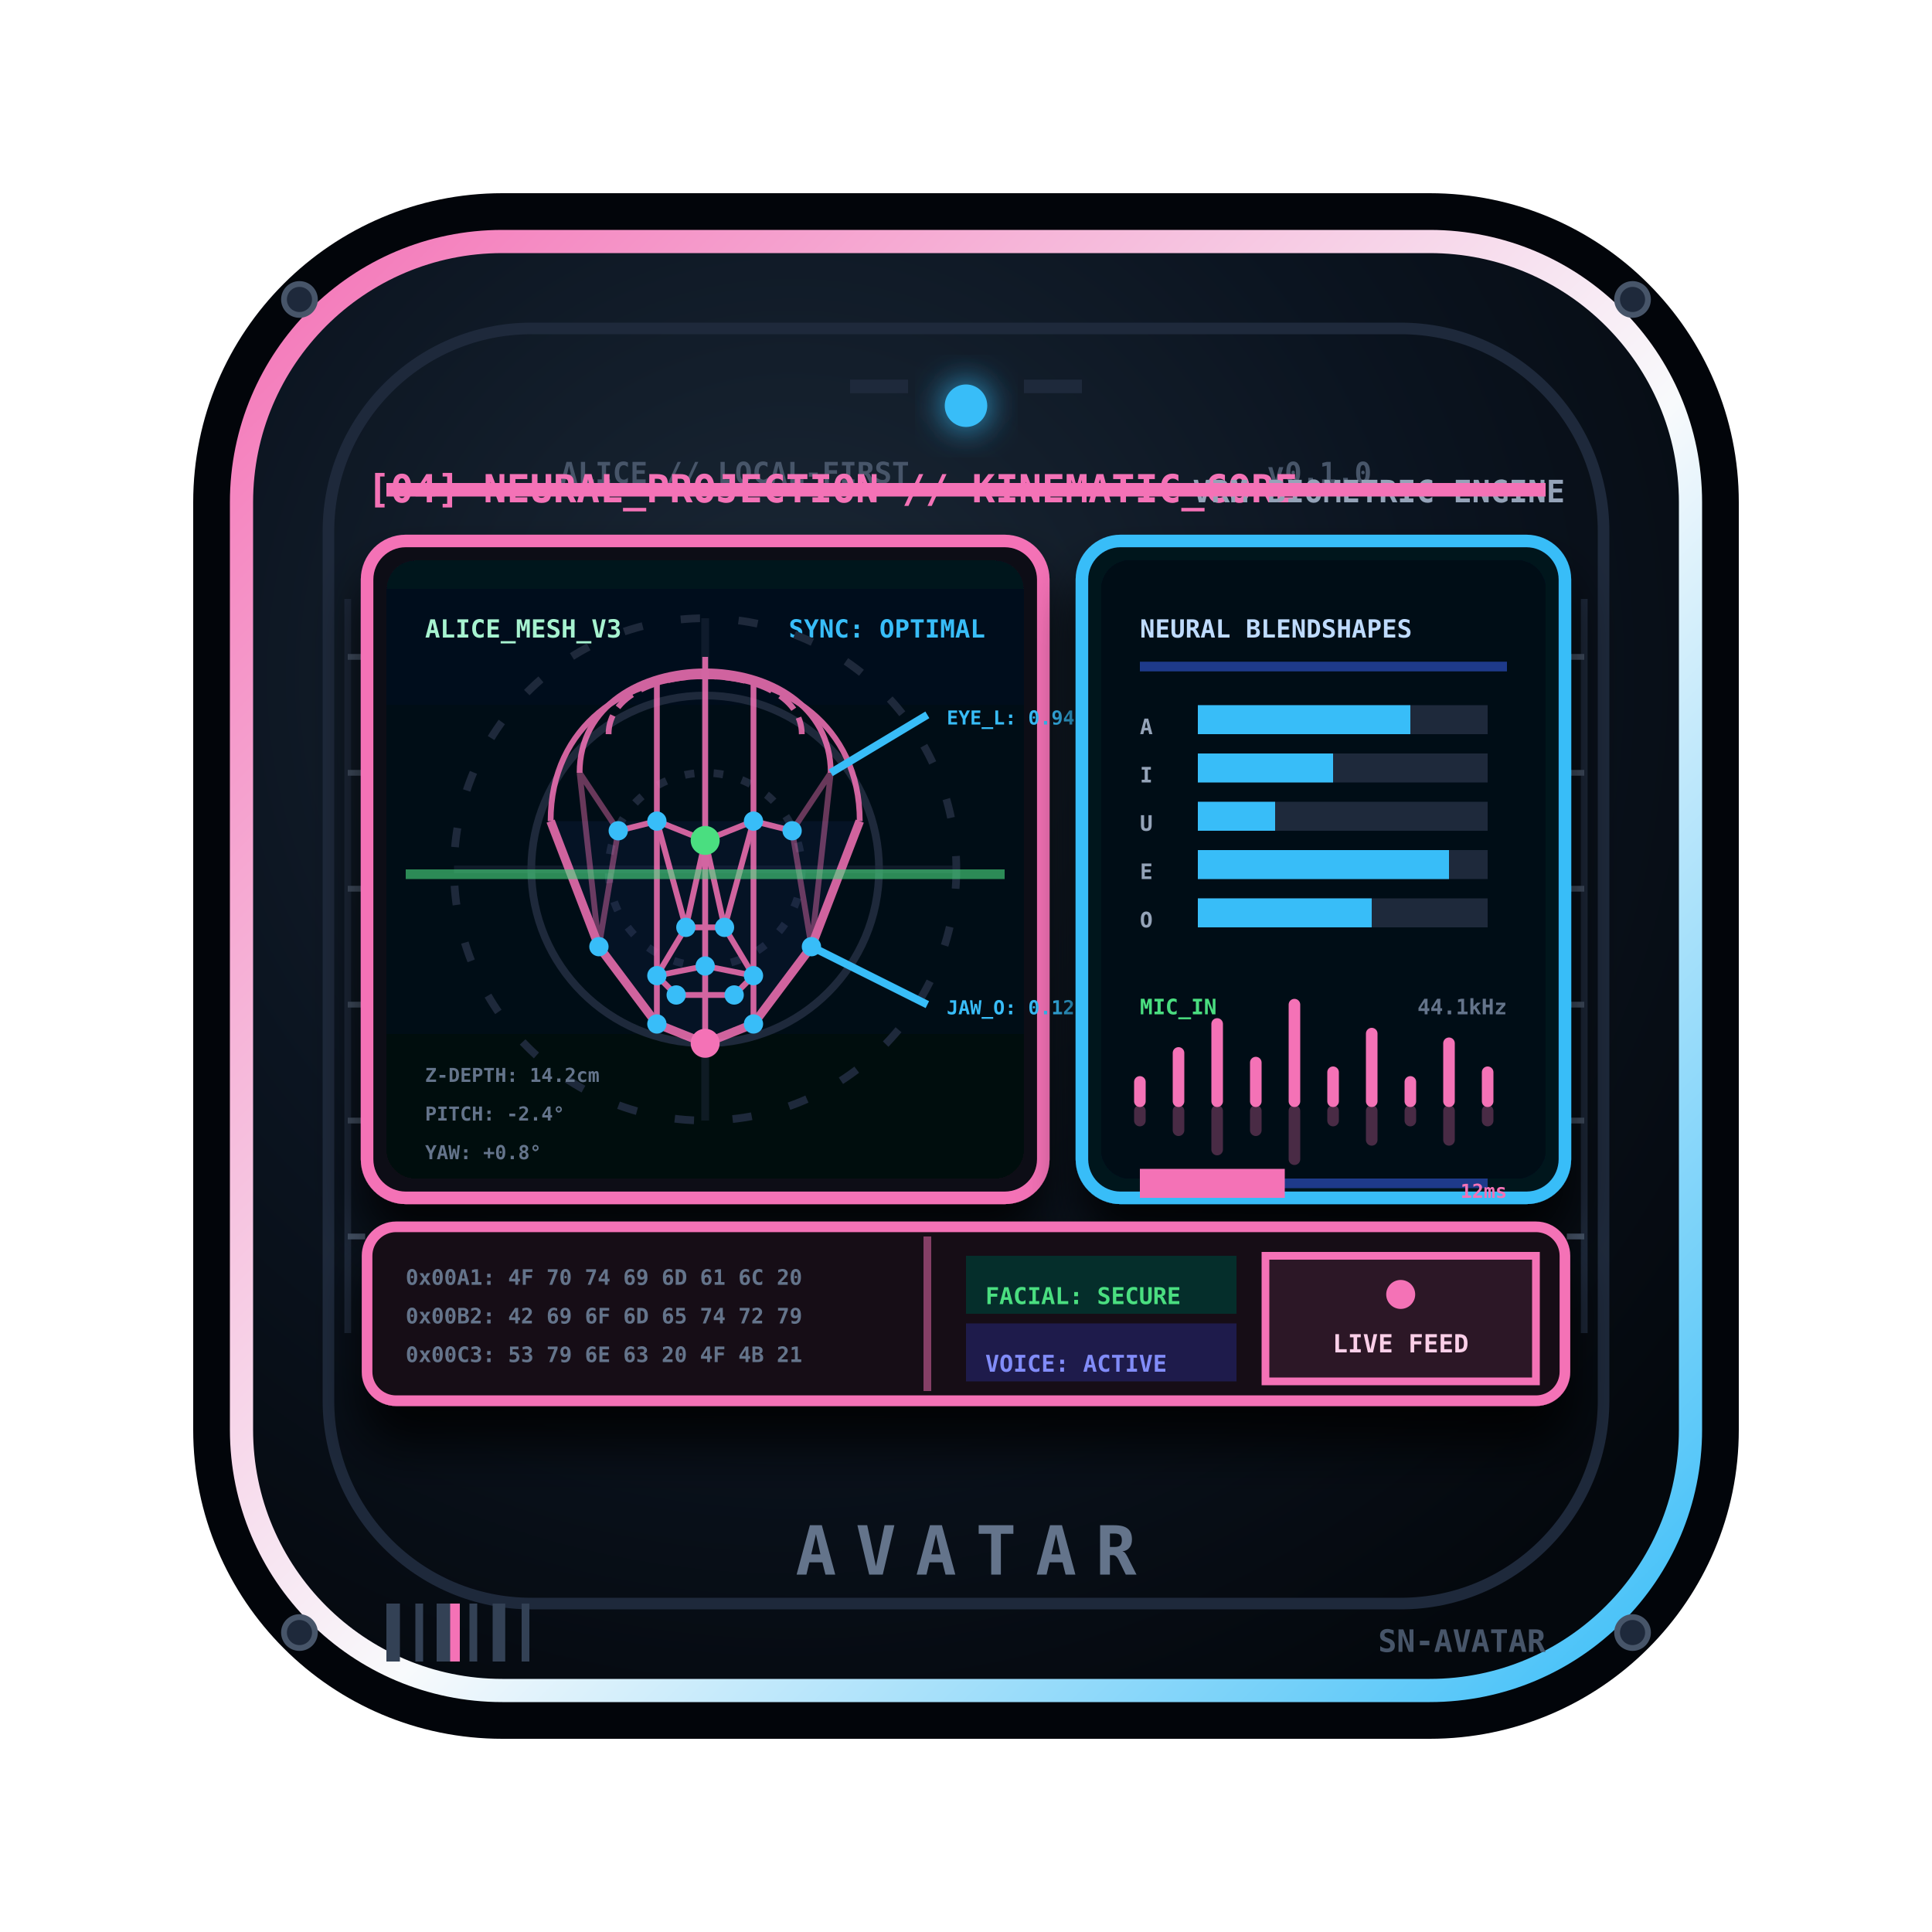
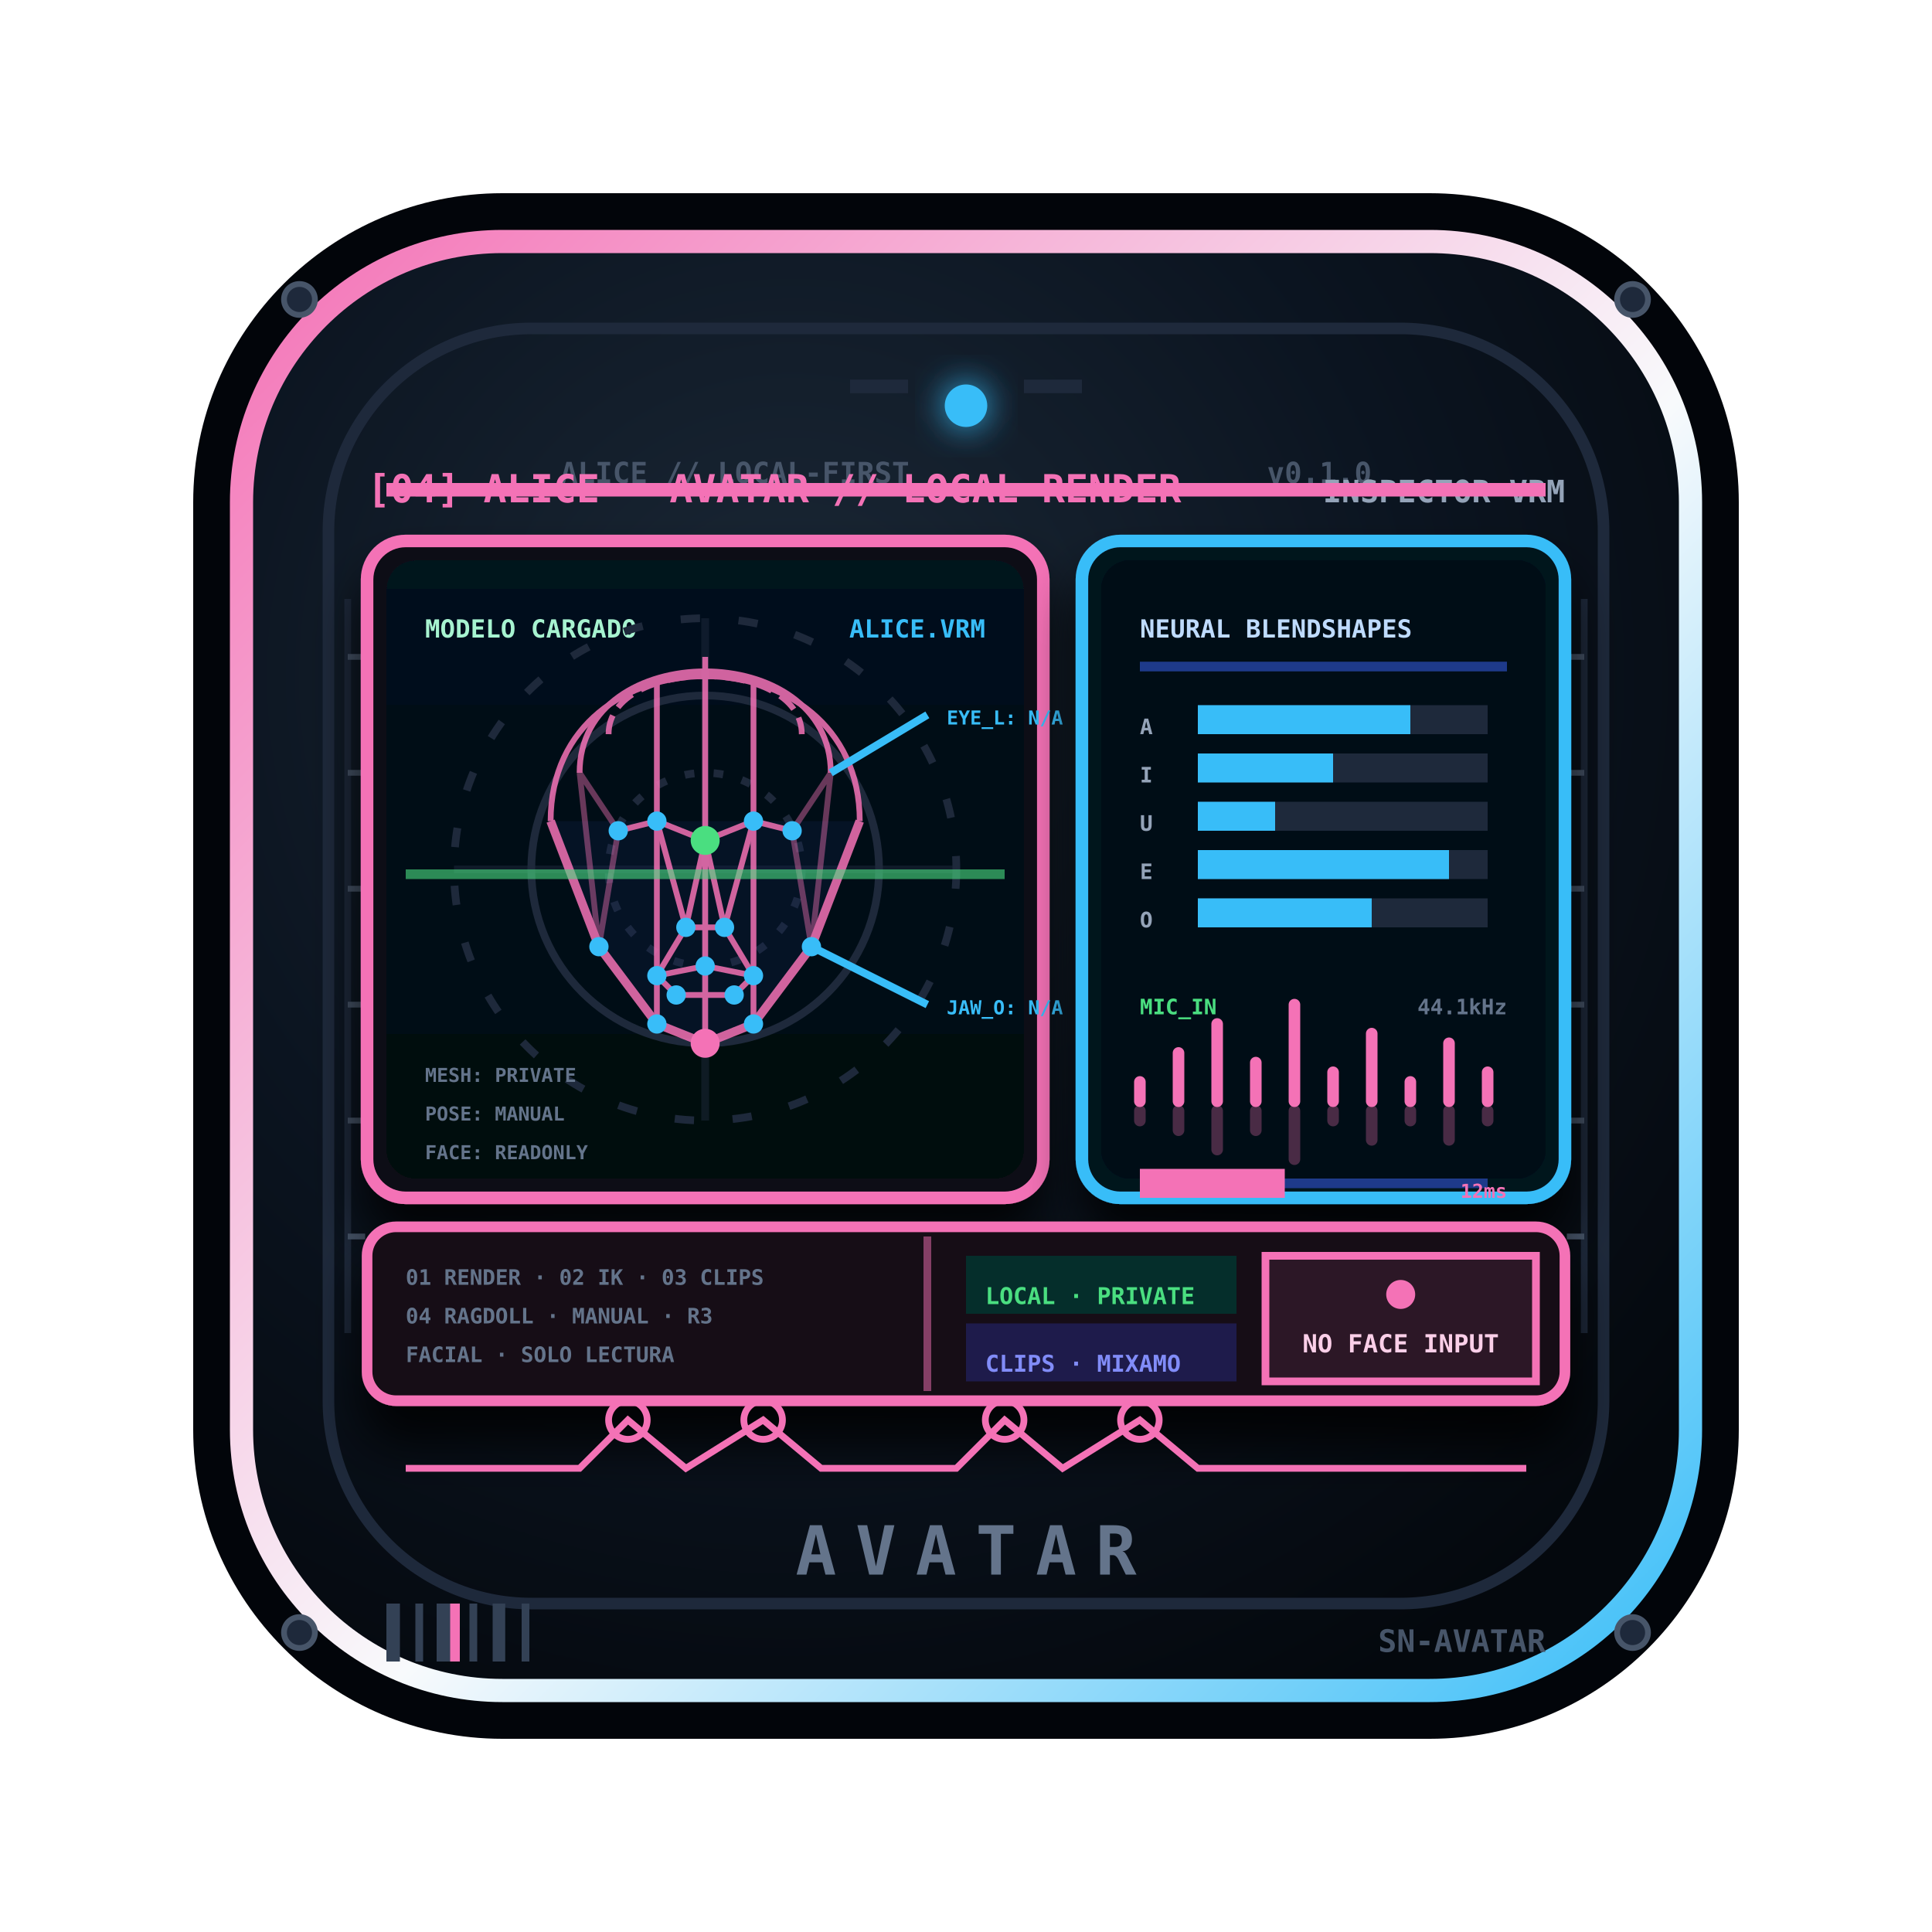
<svg xmlns="http://www.w3.org/2000/svg" viewBox="0 0 200 200" role="img" aria-label="Avatar">
  <style>
    .avatar-dash{animation:avatarDash 2.8s linear infinite}.avatar-blink{animation:avatarBlink 1.6s steps(2,end) infinite}.avatar-blink2{animation:avatarBlink 2.3s steps(2,end) .5s infinite}.avatar-scan{animation:avatarScan 4.2s ease-in-out infinite}.avatar-spin{transform-box:fill-box;transform-origin:50% 50%;animation:avatarSpin 16s linear infinite}
    @keyframes avatarDash{to{stroke-dashoffset:-26}}@keyframes avatarBlink{50%{opacity:.25}}
    @keyframes avatarScan{0%,100%{y:50px;opacity:.06}50%{y:140px;opacity:.4}}
    @keyframes avatarSpin{to{transform:rotate(360deg)}}
    @media(prefers-reduced-motion:reduce){.avatar-dash,.avatar-blink,.avatar-blink2,.avatar-scan,.avatar-spin{animation:none}}
  </style>
  <defs>
    <radialGradient id="avatar-plate" cx="38%" cy="30%" r="80%">
      <stop stop-color="#1b2836" />
      <stop offset=".55" stop-color="#0b1420" />
      <stop offset="1" stop-color="#04080d" />
    </radialGradient>
    <linearGradient id="avatar-ga" x1="0" y1="0" x2="1" y2="1">
      <stop stop-color="#f472b6" />
      <stop offset=".55" stop-color="#f8fafc" />
      <stop offset="1" stop-color="#38bdf8" />
    </linearGradient>
    <linearGradient id="avatar-gb" x1="0" x2="1">
      <stop stop-color="#38bdf8" />
      <stop offset="1" stop-color="#f472b6" />
    </linearGradient>
    <linearGradient id="avatar-metal" x1="0" y1="0" x2="1" y2="1">
      <stop stop-color="#94a3b8" />
      <stop offset=".35" stop-color="#334155" />
      <stop offset=".7" stop-color="#111827" />
      <stop offset="1" stop-color="#020617" />
    </linearGradient>
    <linearGradient id="avatar-screen-bg" x1="0" y1="0" x2="0" y2="1">
      <stop stop-color="#06121d" />
      <stop offset="1" stop-color="#02070e" />
    </linearGradient>
    <radialGradient id="avatar-halo">
      <stop stop-color="#fff" />
      <stop offset=".2" stop-color="#f472b6" />
      <stop offset=".7" stop-color="#38bdf8" />
      <stop offset="1" stop-color="#07111d" />
    </radialGradient>
    <filter id="avatar-shadow" x="-45%" y="-45%" width="190%" height="200%">
      <feDropShadow dx="0" dy="4" stdDeviation="2.6" flood-color="#000" flood-opacity=".85" />
    </filter>
    <filter id="avatar-glow" x="-70%" y="-70%" width="240%" height="240%">
      <feGaussianBlur stdDeviation="1.8" result="b" />
      <feMerge>
        <feMergeNode in="b" />
        <feMergeNode in="SourceGraphic" />
      </feMerge>
    </filter>
  </defs>
  <rect x="20" y="20" width="160" height="160" rx="32" fill="#02050a" />
  <rect x="25" y="25" width="150" height="150" rx="27" fill="url(#avatar-plate)" stroke="url(#avatar-ga)" stroke-width="2.4" />
  <rect x="34" y="34" width="132" height="132" rx="21" fill="none" stroke="#1e293b" stroke-width="1.2" />
  <g fill="#1e293b" stroke="#475569" stroke-width=".6">
    <circle cx="31" cy="31" r="1.6" />
    <circle cx="169" cy="31" r="1.6" />
    <circle cx="31" cy="169" r="1.6" />
    <circle cx="169" cy="169" r="1.6" />
  </g>
  <path d="M88 40h6M106 40h6" stroke="#1e293b" stroke-width="1.4" />
  <g font-family="Consolas,monospace" font-weight="900">
    <text x="58" y="50" fill="#475569" font-size="3">ALICE // LOCAL-FIRST</text>
    <text x="142" y="50" fill="#475569" font-size="3" text-anchor="end">v0.1.0</text>
  </g>
  <path d="M36 62v76M164 62v76" stroke="#1e293b" stroke-width=".7" />
  <path d="M36 68h2.5M36 80h1.8M36 92h2.5M36 104h1.8M36 116h2.5M36 128h1.8M164 68h-2.5M164 80h-1.8M164 92h-2.5M164 104h-1.8M164 116h-2.5M164 128h-1.8" stroke="#475569" stroke-width=".6" />
  <circle class="avatar-blink" cx="100" cy="42" r="2.2" fill="#38bdf8" filter="url(#avatar-glow)" />
  <g font-family="Consolas,monospace" font-weight="900">
-     <text x="38" y="52" fill="#f472b6" font-size="4">[04] NEURAL_PROJECTION // KINEMATIC_CORE</text>
-     <text x="162" y="52" fill="#94a3b8" font-size="3.2" text-anchor="end">VRM BIOMETRIC ENGINE</text>
+     <text x="38" y="52" fill="#f472b6" font-size="4">[04] ALICE · AVATAR // LOCAL RENDER</text>
+     <text x="162" y="52" fill="#94a3b8" font-size="3.2" text-anchor="end">INSPECTOR VRM</text>
  </g>
  <g filter="url(#avatar-shadow)">
    <rect x="38" y="56" width="70" height="68" rx="4" fill="#0d0a14" stroke="#f472b6" stroke-width="1.3" />
    <rect x="40" y="58" width="66" height="64" rx="3" fill="url(#avatar-screen-bg)" />
  </g>
  <g font-family="Consolas,monospace" font-weight="900">
-     <text x="44" y="66" fill="#a7f3d0" font-size="2.6">ALICE_MESH_V3</text>
-     <text x="102" y="66" fill="#38bdf8" font-size="2.6" text-anchor="end">SYNC: OPTIMAL</text>
+     <text x="44" y="66" fill="#a7f3d0" font-size="2.6">MODELO CARGADO</text>
+     <text x="102" y="66" fill="#38bdf8" font-size="2.6" text-anchor="end">ALICE.VRM</text>
  </g>
  <g stroke="#1e293b" fill="none" stroke-width="0.8">
    <circle cx="73" cy="90" r="26" stroke-dasharray="2 4" />
    <circle cx="73" cy="90" r="18" />
    <circle cx="73" cy="90" r="10" stroke-dasharray="1 2" />
    <path d="M47 90h52 M73 64v52" opacity="0.5" />
  </g>
  <g stroke="#f472b6" stroke-width="0.6" fill="none" opacity="0.85">
    <path d="M63 76 C63 68, 83 68, 83 76" stroke-dasharray="2 1" />
    <path d="M60 80 C60 66, 86 66, 86 80" />
    <path d="M57 85 C57 65, 89 65, 89 85" />
    <path d="M57 85 L62 98 L68 106 L73 108 L78 106 L84 98 L89 85" stroke-width="0.9" fill="#172554" fill-opacity="0.3" />
    <path d="M64 86 L68 85 L73 87 L78 85 L82 86" />
    <path d="M73 87 L71 96 L75 96 Z" />
    <path d="M68 101 L73 100 L78 101 L76 103 L70 103 Z" />
    <path d="M73 68 V108" />
    <path d="M68 70 C68 80, 68 90, 68 106" />
    <path d="M78 70 C78 80, 78 90, 78 106" />
    <path d="M60 80 L64 86 L62 98 Z" opacity="0.5" />
    <path d="M86 80 L82 86 L84 98 Z" opacity="0.5" />
    <path d="M68 85 L71 96 L68 101 M78 85 L75 96 L78 101" />
  </g>
  <g fill="#38bdf8">
    <circle cx="64" cy="86" r="1" />
    <circle cx="68" cy="85" r="1" />
    <circle cx="73" cy="87" r="1.5" fill="#4ade80" class="avatar-blink" />
    <circle cx="78" cy="85" r="1" />
    <circle cx="82" cy="86" r="1" />
    <circle cx="71" cy="96" r="1" />
    <circle cx="75" cy="96" r="1" />
    <circle cx="68" cy="101" r="1" />
    <circle cx="73" cy="100" r="1" />
    <circle cx="78" cy="101" r="1" />
    <circle cx="76" cy="103" r="1" />
    <circle cx="70" cy="103" r="1" />
    <circle cx="62" cy="98" r="1" />
    <circle cx="84" cy="98" r="1" />
    <circle cx="68" cy="106" r="1" />
    <circle cx="78" cy="106" r="1" />
    <circle cx="73" cy="108" r="1.5" fill="#f472b6" />
  </g>
  <path d="M86 80 L96 74" stroke="#38bdf8" stroke-width="0.8" />
  <path d="M84 98 L96 104" stroke="#38bdf8" stroke-width="0.8" />
  <g font-family="Consolas,monospace" font-weight="900" font-size="2">
-     <text x="98" y="75" fill="#38bdf8">EYE_L: 0.94</text>
-     <text x="98" y="105" fill="#38bdf8">JAW_O: 0.12</text>
-     <text x="44" y="112" fill="#64748b">Z-DEPTH: 14.2cm</text>
-     <text x="44" y="116" fill="#64748b">PITCH: -2.4°</text>
-     <text x="44" y="120" fill="#64748b">YAW: +0.8°</text>
+     <text x="98" y="75" fill="#38bdf8">EYE_L: N/A</text>
+     <text x="98" y="105" fill="#38bdf8">JAW_O: N/A</text>
+     <text x="44" y="112" fill="#64748b">MESH: PRIVATE</text>
+     <text x="44" y="116" fill="#64748b">POSE: MANUAL</text>
+     <text x="44" y="120" fill="#64748b">FACE: READONLY</text>
  </g>
  <rect x="42" y="90" width="62" height="1" fill="#4ade80" opacity="0.6" class="avatar-scan" />
  <g filter="url(#avatar-shadow)">
    <rect x="112" y="56" width="50" height="68" rx="4" fill="#06121f" stroke="#38bdf8" stroke-width="1.3" />
    <rect x="114" y="58" width="46" height="64" rx="3" fill="#040a12" />
  </g>
  <g font-family="Consolas,monospace" font-weight="900">
    <text x="118" y="66" fill="#bfdbfe" font-size="2.6">NEURAL BLENDSHAPES</text>
  </g>
  <path d="M118 69h38" stroke="#1e3a8a" stroke-width="1" />
  <g font-family="Consolas,monospace" font-weight="900" font-size="2.2" fill="#94a3b8">
    <text x="118" y="76">A</text>
    <rect x="124" y="73" width="30" height="3" fill="#1e293b" />
    <rect x="124" y="73" width="22" height="3" fill="#38bdf8" class="avatar-blink2" />
    <text x="118" y="81">I</text>
    <rect x="124" y="78" width="30" height="3" fill="#1e293b" />
    <rect x="124" y="78" width="14" height="3" fill="#38bdf8" />
    <text x="118" y="86">U</text>
    <rect x="124" y="83" width="30" height="3" fill="#1e293b" />
    <rect x="124" y="83" width="8" height="3" fill="#38bdf8" />
    <text x="118" y="91">E</text>
    <rect x="124" y="88" width="30" height="3" fill="#1e293b" />
    <rect x="124" y="88" width="26" height="3" fill="#38bdf8" />
    <text x="118" y="96">O</text>
    <rect x="124" y="93" width="30" height="3" fill="#1e293b" />
    <rect x="124" y="93" width="18" height="3" fill="#38bdf8" />
  </g>
  <g font-family="Consolas,monospace" font-weight="900" font-size="2.2">
    <text x="118" y="105" fill="#4ade80">MIC_IN</text>
    <text x="156" y="105" fill="#64748b" text-anchor="end">44.1kHz</text>
  </g>
  <g stroke="#f472b6" stroke-width="1.2" stroke-linecap="round" fill="none">
    <path d="M118 114v-2 M122 114v-5 M126 114v-8 M130 114v-4 M134 114v-10 M138 114v-3 M142 114v-7 M146 114v-2 M150 114v-6 M154 114v-3" />
  </g>
  <g stroke="#f472b6" stroke-width="1.2" stroke-linecap="round" fill="none" opacity="0.3">
    <path d="M118 115v1 M122 115v2 M126 115v4 M130 115v2 M134 115v5 M138 115v1 M142 115v3 M146 115v1 M150 115v3 M154 115v1" />
  </g>
  <rect x="118" y="122" width="36" height="1" fill="#1e3a8a" />
  <rect x="118" y="121" width="15" height="3" fill="#f472b6" class="avatar-blink" />
  <g font-family="Consolas,monospace" font-weight="900" font-size="2">
    <text x="156" y="124" fill="#f472b6" text-anchor="end">12ms</text>
  </g>
  <g filter="url(#avatar-shadow)">
    <rect x="38" y="127" width="124" height="18" rx="3" fill="#170b12" stroke="#f472b6" stroke-width="1.1" />
  </g>
  <g font-family="Consolas,monospace" font-weight="900" font-size="2.2" fill="#64748b">
-     <text x="42" y="133">0x00A1: 4F 70 74 69 6D 61 6C 20</text>
-     <text x="42" y="137">0x00B2: 42 69 6F 6D 65 74 72 79</text>
-     <text x="42" y="141">0x00C3: 53 79 6E 63 20 4F 4B 21</text>
+     <text x="42" y="133">01 RENDER · 02 IK · 03 CLIPS</text>
+     <text x="42" y="137">04 RAGDOLL · MANUAL · R3</text>
+     <text x="42" y="141">FACIAL · SOLO LECTURA</text>
  </g>
  <path d="M96 128 V144" stroke="#f472b6" stroke-width="0.8" opacity="0.5" />
  <g font-family="Consolas,monospace" font-weight="900" font-size="3.2">
    <rect x="100" y="130" width="28" height="6" fill="#052e2b" />
-     <text x="102" y="135" fill="#4ade80" font-size="2.4">FACIAL: SECURE</text>
+     <text x="102" y="135" fill="#4ade80" font-size="2.4">LOCAL · PRIVATE</text>
    <rect x="100" y="137" width="28" height="6" fill="#1e1b4b" />
-     <text x="102" y="142" fill="#818cf8" font-size="2.4">VOICE: ACTIVE</text>
+     <text x="102" y="142" fill="#818cf8" font-size="2.4">CLIPS · MIXAMO</text>
    <rect x="131" y="130" width="28" height="13" fill="#f472b6" opacity="0.1" />
    <rect x="131" y="130" width="28" height="13" fill="none" stroke="#f472b6" stroke-width="0.8" />
    <circle cx="145" cy="134" r="1.5" fill="#f472b6" class="avatar-blink2" />
-     <text x="145" y="140" fill="#fbcfe8" font-size="2.6" text-anchor="middle">LIVE FEED</text>
+     <text x="145" y="140" fill="#fbcfe8" font-size="2.6" text-anchor="middle">NO FACE INPUT</text>
+   </g>
+   <g aria-label="Cadena corporal VRM" fill="none" stroke="#f472b6" stroke-width=".7">
+     <path d="M42 152h18l5-5 6 5 8-5 6 5h14l5-5 6 5 8-5 6 5h34" />
+     <circle cx="65" cy="147" r="2" />
+     <circle cx="79" cy="147" r="2" />
+     <circle cx="104" cy="147" r="2" />
+     <circle cx="118" cy="147" r="2" />
  </g>
  <rect class="avatar-scan" x="40" y="50" width="120" height="1.4" fill="#f472b6" />
  <g fill="#334155">
    <rect x="40" y="166" width="1.4" height="6" />
    <rect x="43" y="166" width=".8" height="6" />
    <rect x="45.2" y="166" width="1.8" height="6" />
    <rect x="48.6" y="166" width=".8" height="6" />
    <rect x="51" y="166" width="1.3" height="6" />
    <rect x="54" y="166" width=".8" height="6" />
  </g>
  <rect x="46.6" y="166" width="1" height="6" fill="#f472b6" />
  <g font-family="Consolas,monospace" font-weight="900">
    <text x="160" y="171" fill="#475569" font-size="3.2" text-anchor="end">SN-AVATAR</text>
  </g>
  <g font-family="Consolas,monospace" font-weight="900">
    <text x="100" y="163" fill="#64748b" font-size="7" text-anchor="middle" letter-spacing="2">AVATAR</text>
  </g>
</svg>
